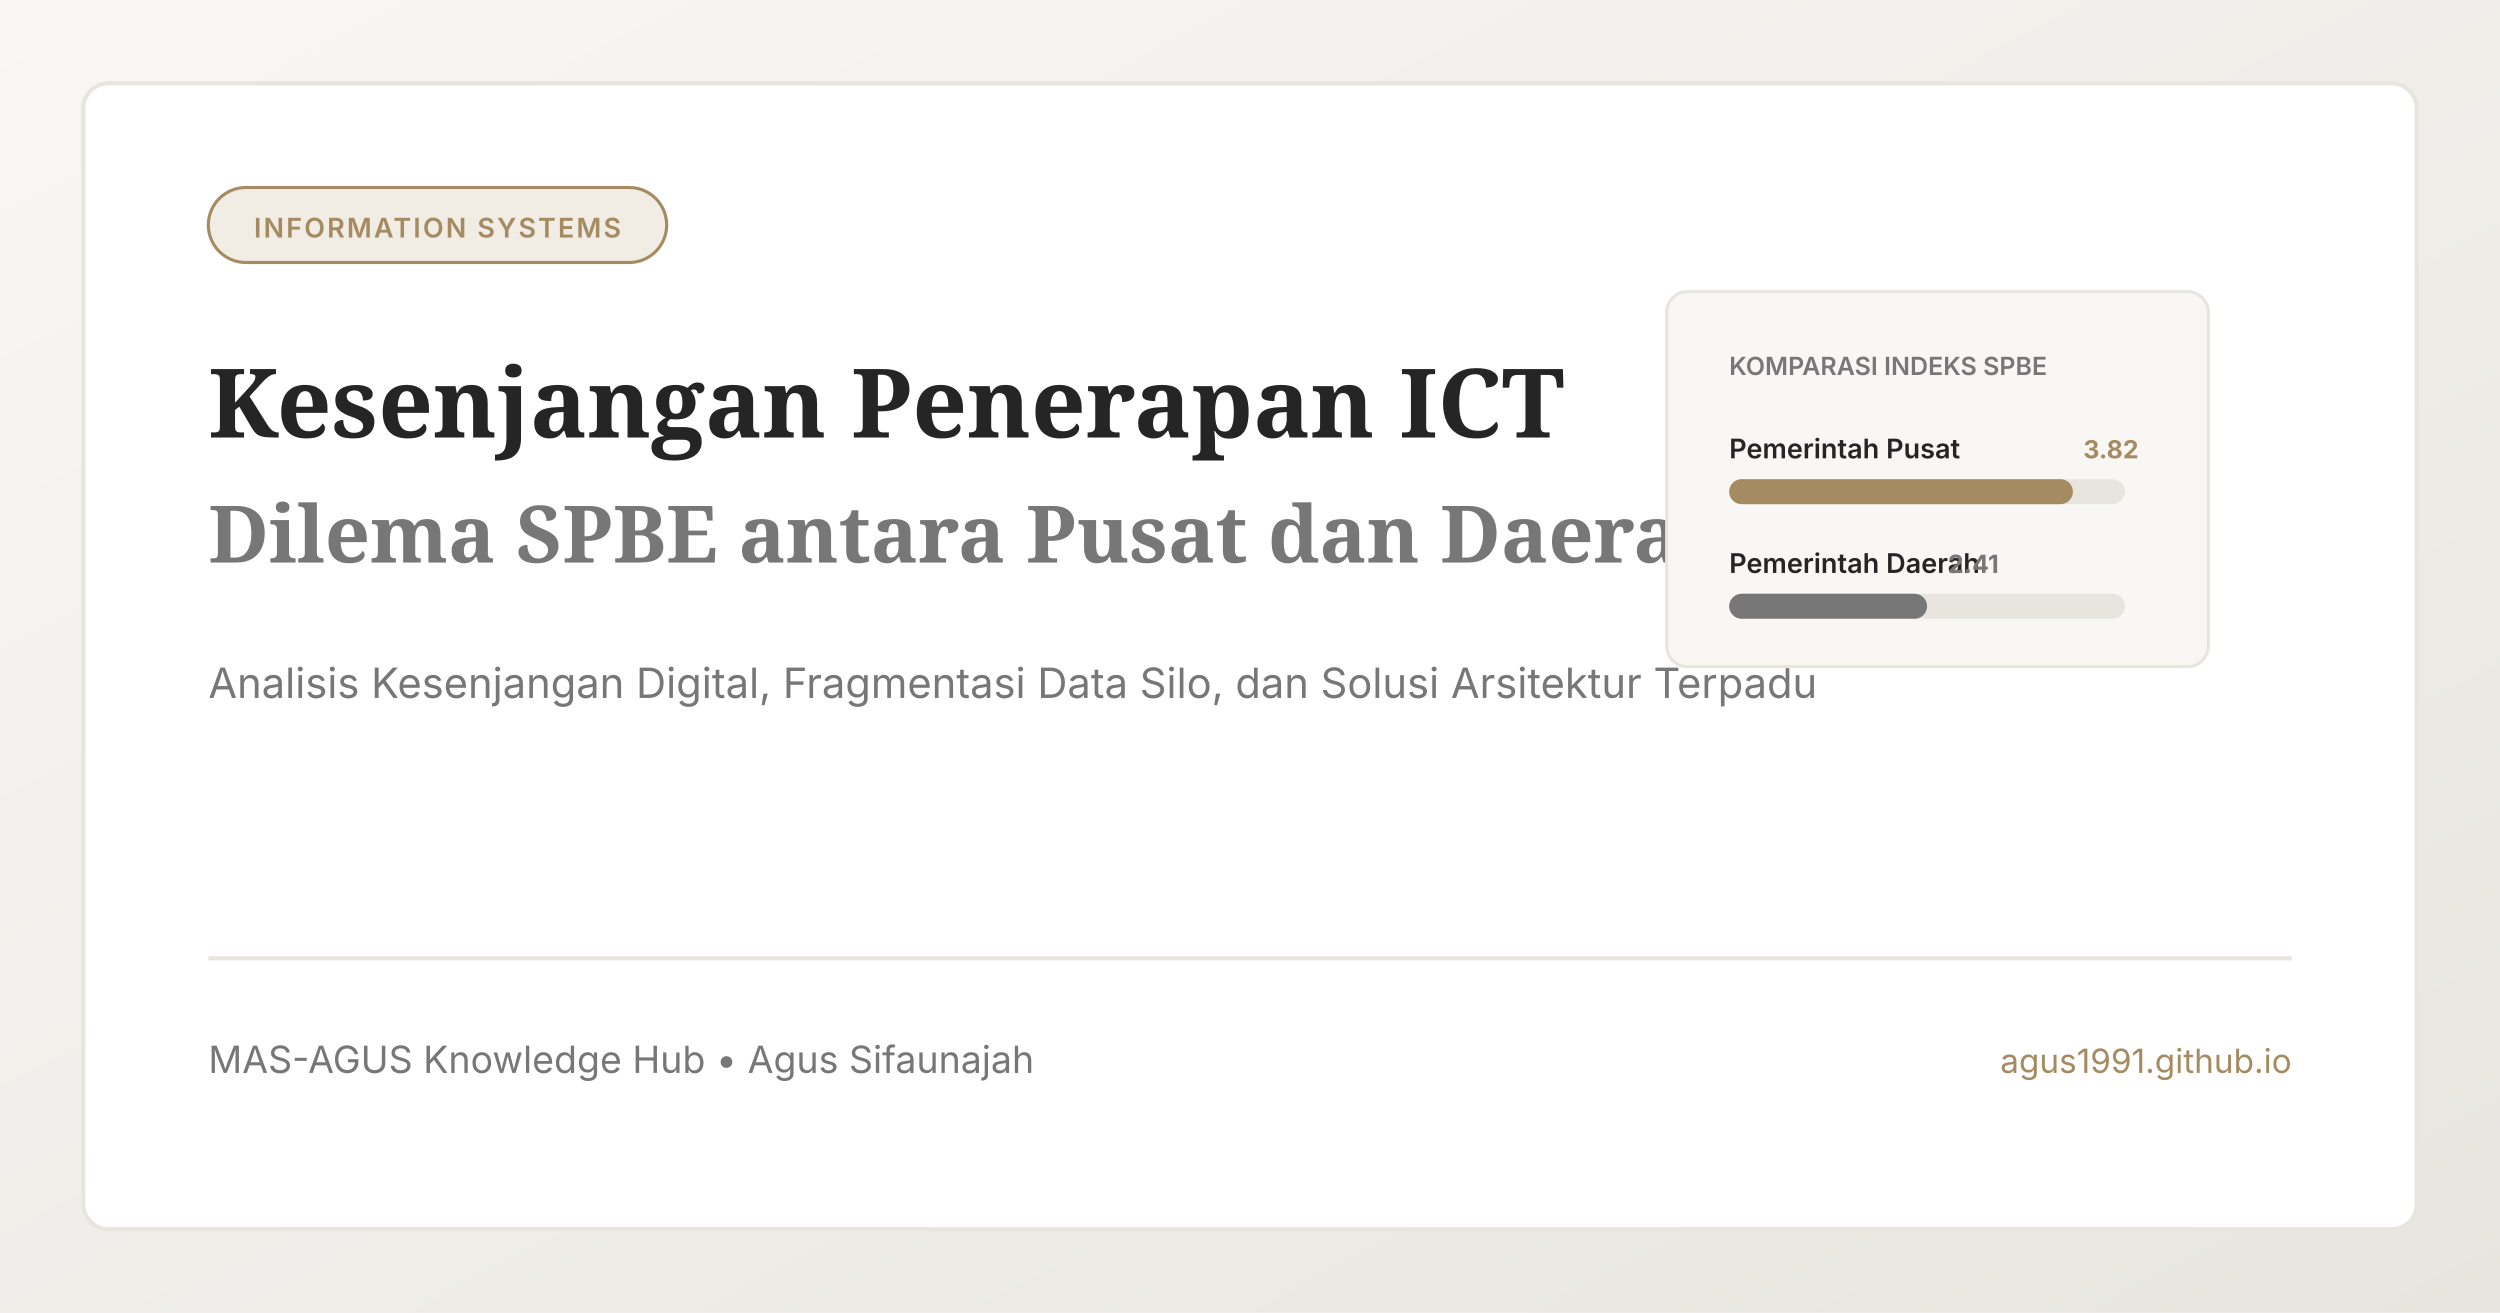
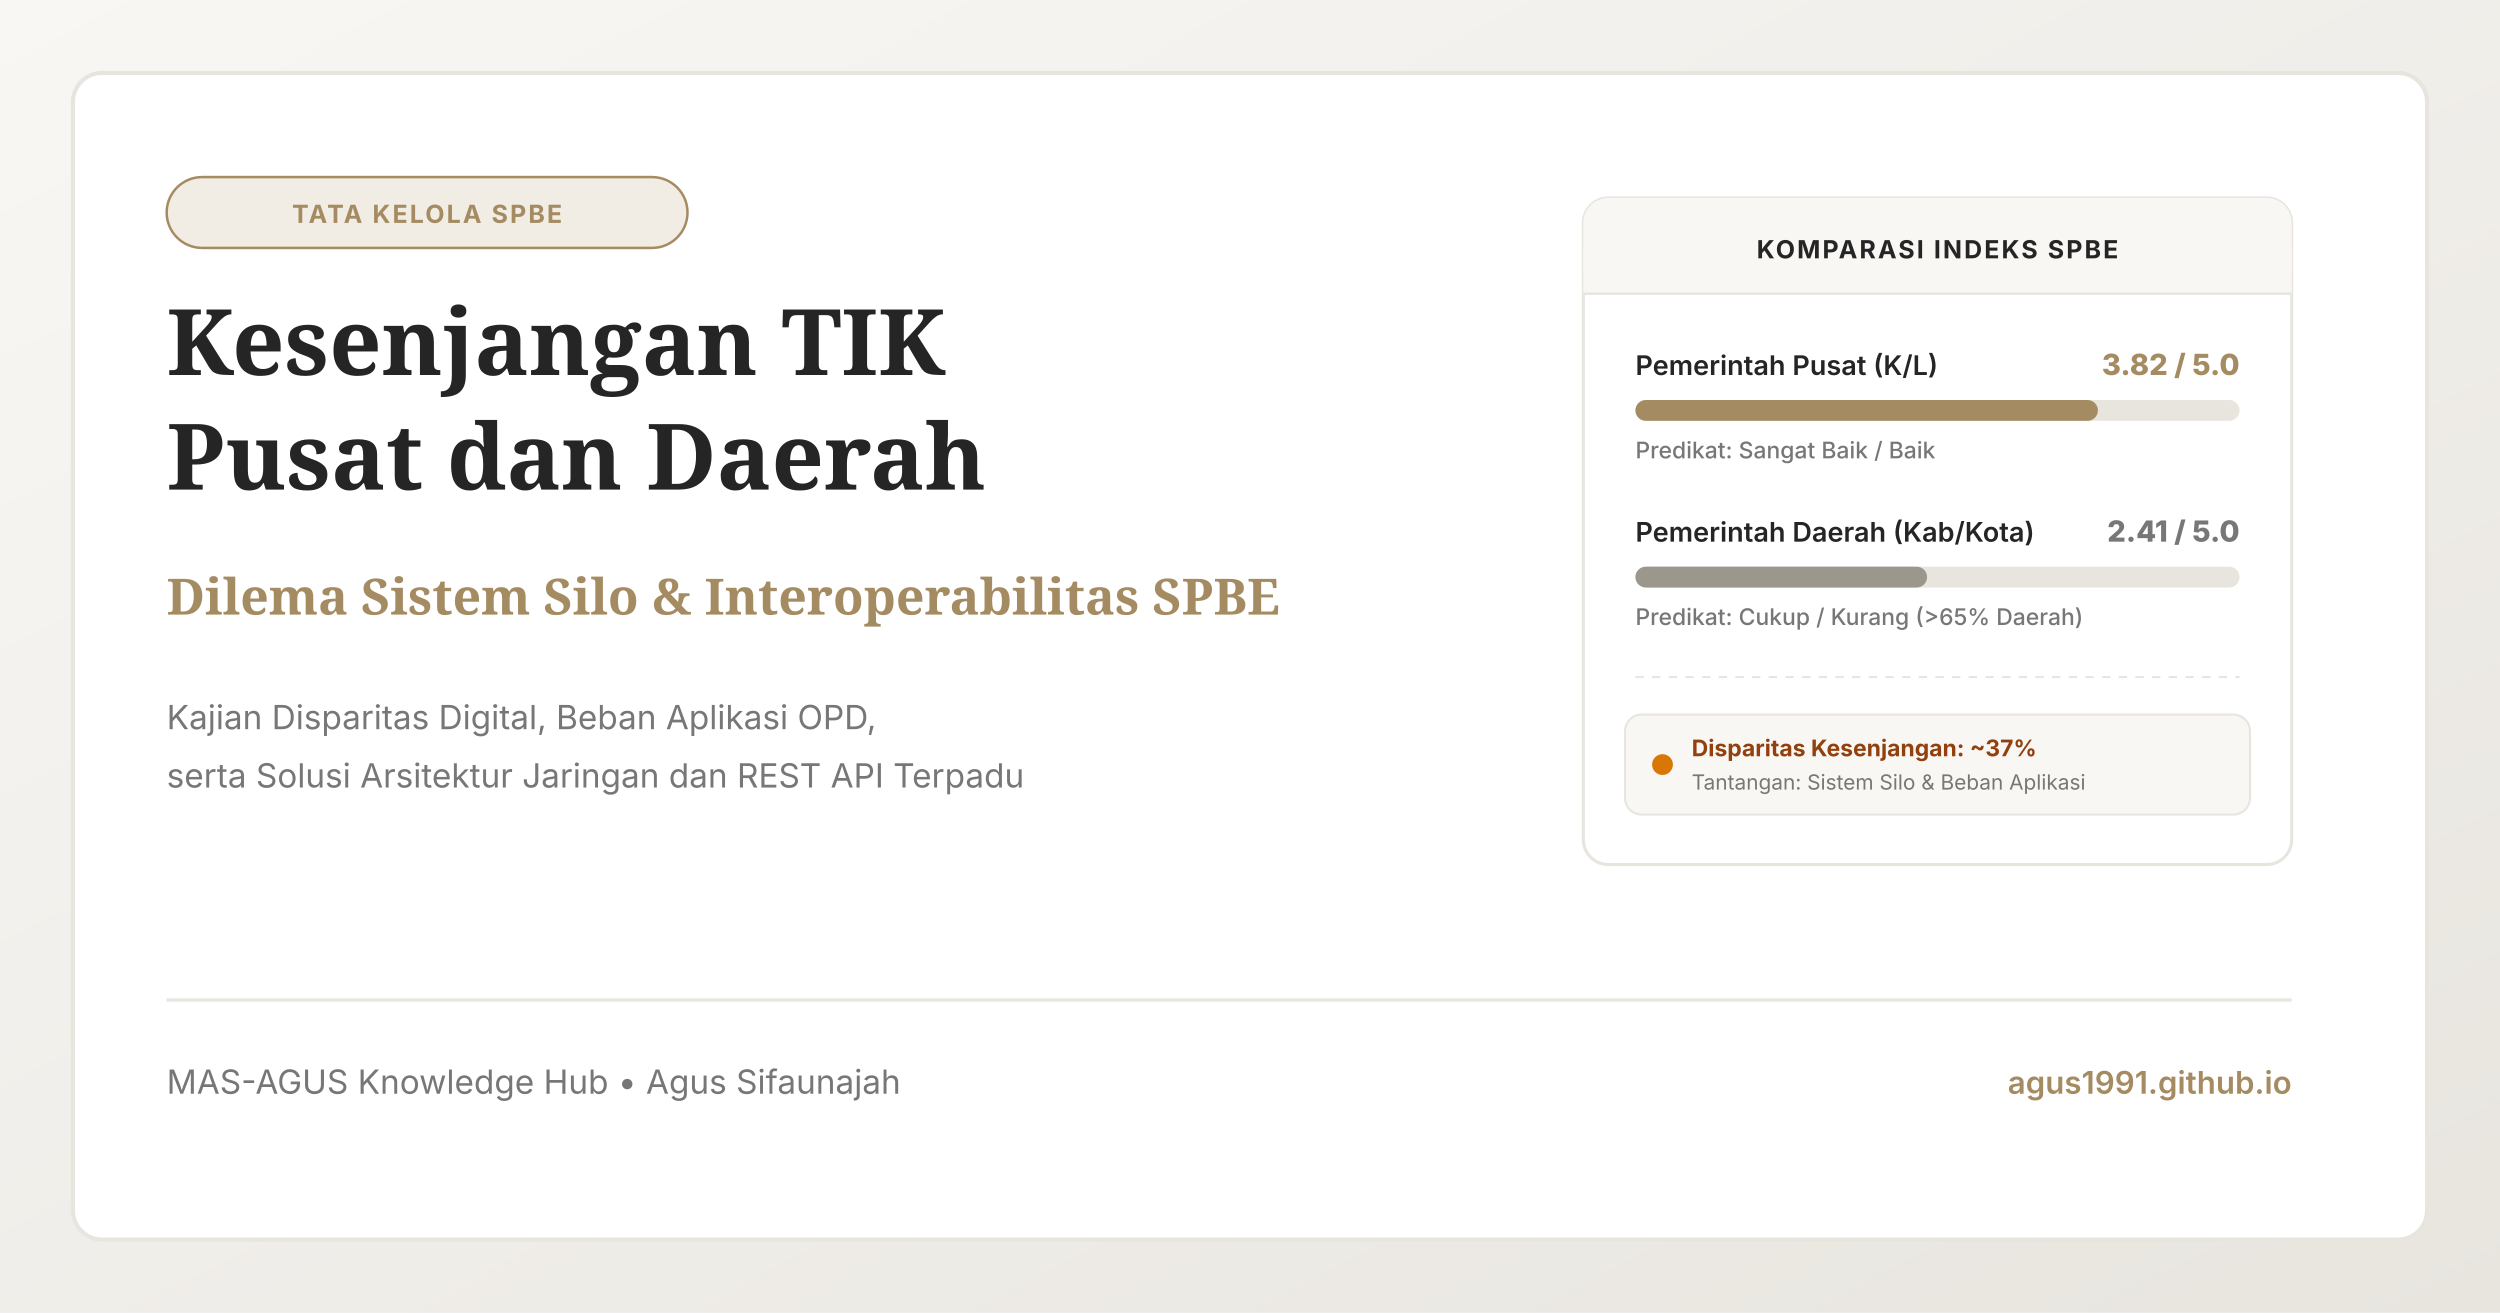
<svg xmlns="http://www.w3.org/2000/svg" viewBox="0 0 1200 630" width="1200" height="630">
  <defs>
    <linearGradient id="bgICT" x1="0%" y1="0%" x2="100%" y2="100%">
      <stop offset="0%" stop-color="#F8F7F4" />
      <stop offset="100%" stop-color="#E8E5DF" />
    </linearGradient>
  </defs>
  <rect width="1200" height="630" fill="url(#bgICT)" />
-   <rect x="40" y="40" width="1120" height="550" rx="12" fill="#FFFFFF" stroke="#E8E5DF" stroke-width="2" />
-   <rect x="100" y="90" width="220" height="36" rx="18" fill="#F1EDE4" stroke="#A58B62" stroke-width="1.5" />
-   <text x="210" y="114" font-family="Inter, sans-serif" font-size="13" font-weight="600" fill="#A58B62" text-anchor="middle" letter-spacing="1">INFORMATION SYSTEMS</text>
-   <text x="100" y="210" font-family="Lora, Georgia, serif" font-size="46" font-weight="700" fill="#252525">Kesenjangan Penerapan ICT</text>
-   <text x="100" y="270" font-family="Lora, Georgia, serif" font-size="38" font-weight="600" fill="#777777">Dilema SPBE antara Pusat dan Daerah</text>
-   <text x="100" y="335" font-family="Inter, sans-serif" font-size="20" fill="#777777">Analisis Kesenjangan Digital, Fragmentasi Data Silo, dan Solusi Arsitektur Terpadu</text>
-   <g transform="translate(800, 140)">
-     <rect x="0" y="0" width="260" height="180" rx="10" fill="#F8F7F4" stroke="#E8E5DF" stroke-width="1.5" />
-     <text x="30" y="40" font-family="Inter, sans-serif" font-size="12" font-weight="600" fill="#777777">KOMPARASI INDEKS SPBE</text>
-     <text x="30" y="80" font-family="Inter, sans-serif" font-size="13" font-weight="600" fill="#252525">Pemerintah Pusat</text>
-     <rect x="30" y="90" width="190" height="12" rx="6" fill="#E8E5DF" />
-     <rect x="30" y="90" width="165" height="12" rx="6" fill="#A58B62" />
-     <text x="200" y="80" font-family="Inter, sans-serif" font-size="12" font-weight="700" fill="#A58B62">3.82</text>
-     <text x="30" y="135" font-family="Inter, sans-serif" font-size="13" font-weight="600" fill="#252525">Pemerintah Daerah</text>
-     <rect x="30" y="145" width="190" height="12" rx="6" fill="#E8E5DF" />
-     <rect x="30" y="145" width="95" height="12" rx="6" fill="#777777" />
-     <text x="135" y="135" font-family="Inter, sans-serif" font-size="12" font-weight="700" fill="#777777">2.41</text>
+   <rect x="35" y="35" width="1130" height="560" rx="14" fill="#FFFFFF" stroke="#E8E5DF" stroke-width="2" />
+   <rect x="80" y="85" width="250" height="34" rx="17" fill="#F1EDE4" stroke="#A58B62" stroke-width="1.2" />
+   <text x="205" y="107" font-family="Inter, sans-serif" font-size="12" font-weight="700" fill="#A58B62" text-anchor="middle" letter-spacing="1">TATA KELOLA SPBE</text>
+   <text x="80" y="180" font-family="Lora, Georgia, serif" font-size="44" font-weight="700" fill="#252525">Kesenjangan TIK</text>
+   <text x="80" y="235" font-family="Lora, Georgia, serif" font-size="44" font-weight="700" fill="#252525">Pusat dan Daerah</text>
+   <text x="80" y="295" font-family="Lora, Georgia, serif" font-size="24" font-weight="600" fill="#A58B62">Dilema Sistem Silo &amp; Interoperabilitas SPBE</text>
+   <text x="80" y="350" font-family="Inter, sans-serif" font-size="16" fill="#777777">Kajian Disparitas Digital, Beban Aplikasi OPD,</text>
+   <text x="80" y="378" font-family="Inter, sans-serif" font-size="16" fill="#777777">serta Solusi Arsitektur Jaringan dan REST API Terpadu</text>
+   <g transform="translate(760, 95)">
+     <rect x="0" y="0" width="340" height="320" rx="12" fill="#FFFFFF" stroke="#E8E5DF" stroke-width="1.5" />
+     <rect x="0" y="0" width="340" height="46" rx="12" fill="#F8F7F4" />
+     <rect x="0" y="24" width="340" height="22" fill="#F8F7F4" />
+     <line x1="0" y1="46" x2="340" y2="46" stroke="#E8E5DF" stroke-width="1.2" />
+     <text x="170" y="29" font-family="Inter, sans-serif" font-size="12" font-weight="700" fill="#252525" text-anchor="middle" letter-spacing="1">KOMPARASI INDEKS SPBE</text>
+     <text x="25" y="85" font-family="Inter, sans-serif" font-size="13" font-weight="600" fill="#252525">Pemerintah Pusat (K/L)</text>
+     <text x="315" y="85" font-family="Inter, sans-serif" font-size="14" font-weight="800" fill="#A58B62" text-anchor="end">3.82 / 5.0</text>
+     <rect x="25" y="97" width="290" height="10" rx="5" fill="#E8E5DF" />
+     <rect x="25" y="97" width="222" height="10" rx="5" fill="#A58B62" />
+     <text x="25" y="125" font-family="Inter, sans-serif" font-size="11" font-weight="500" fill="#777777">Predikat: Sangat Baik / Baik</text>
+     <text x="25" y="165" font-family="Inter, sans-serif" font-size="13" font-weight="600" fill="#252525">Pemerintah Daerah (Kab/Kota)</text>
+     <text x="315" y="165" font-family="Inter, sans-serif" font-size="14" font-weight="800" fill="#777777" text-anchor="end">2.41 / 5.0</text>
+     <rect x="25" y="177" width="290" height="10" rx="5" fill="#E8E5DF" />
+     <rect x="25" y="177" width="140" height="10" rx="5" fill="#9C978D" />
+     <text x="25" y="205" font-family="Inter, sans-serif" font-size="11" font-weight="500" fill="#777777">Predikat: Cukup / Kurang (&gt;65% Daerah)</text>
+     <line x1="25" y1="230" x2="315" y2="230" stroke="#E8E5DF" stroke-dasharray="4,4" />
+     <rect x="20" y="248" width="300" height="48" rx="8" fill="#F8F7F4" stroke="#E8E5DF" stroke-width="1" />
+     <circle cx="38" cy="272" r="5" fill="#D97706" />
+     <text x="52" y="268" font-family="Inter, sans-serif" font-size="11" font-weight="700" fill="#92400E">Disparitas Kesenjangan: ~37%</text>
+     <text x="52" y="284" font-family="Inter, sans-serif" font-size="10" fill="#777777">Tantangan: Sistem Silo &amp; Beban Aplikasi</text>
  </g>
-   <line x1="100" y1="460" x2="1100" y2="460" stroke="#E8E5DF" stroke-width="2" />
-   <text x="100" y="515" font-family="Inter, sans-serif" font-size="18" fill="#777777">MAS-AGUS Knowledge Hub • Agus Sifaunajah</text>
-   <text x="1100" y="515" font-family="Inter, sans-serif" font-size="16" fill="#A58B62" text-anchor="end">agus1991.github.io</text>
+   <line x1="80" y1="480" x2="1100" y2="480" stroke="#E8E5DF" stroke-width="1.5" />
+   <text x="80" y="525" font-family="Inter, sans-serif" font-size="16" fill="#777777">MAS-AGUS Knowledge Hub • Agus Sifaunajah</text>
+   <text x="1100" y="525" font-family="Inter, sans-serif" font-size="15" font-weight="600" fill="#A58B62" text-anchor="end">agus1991.github.io</text>
</svg>
